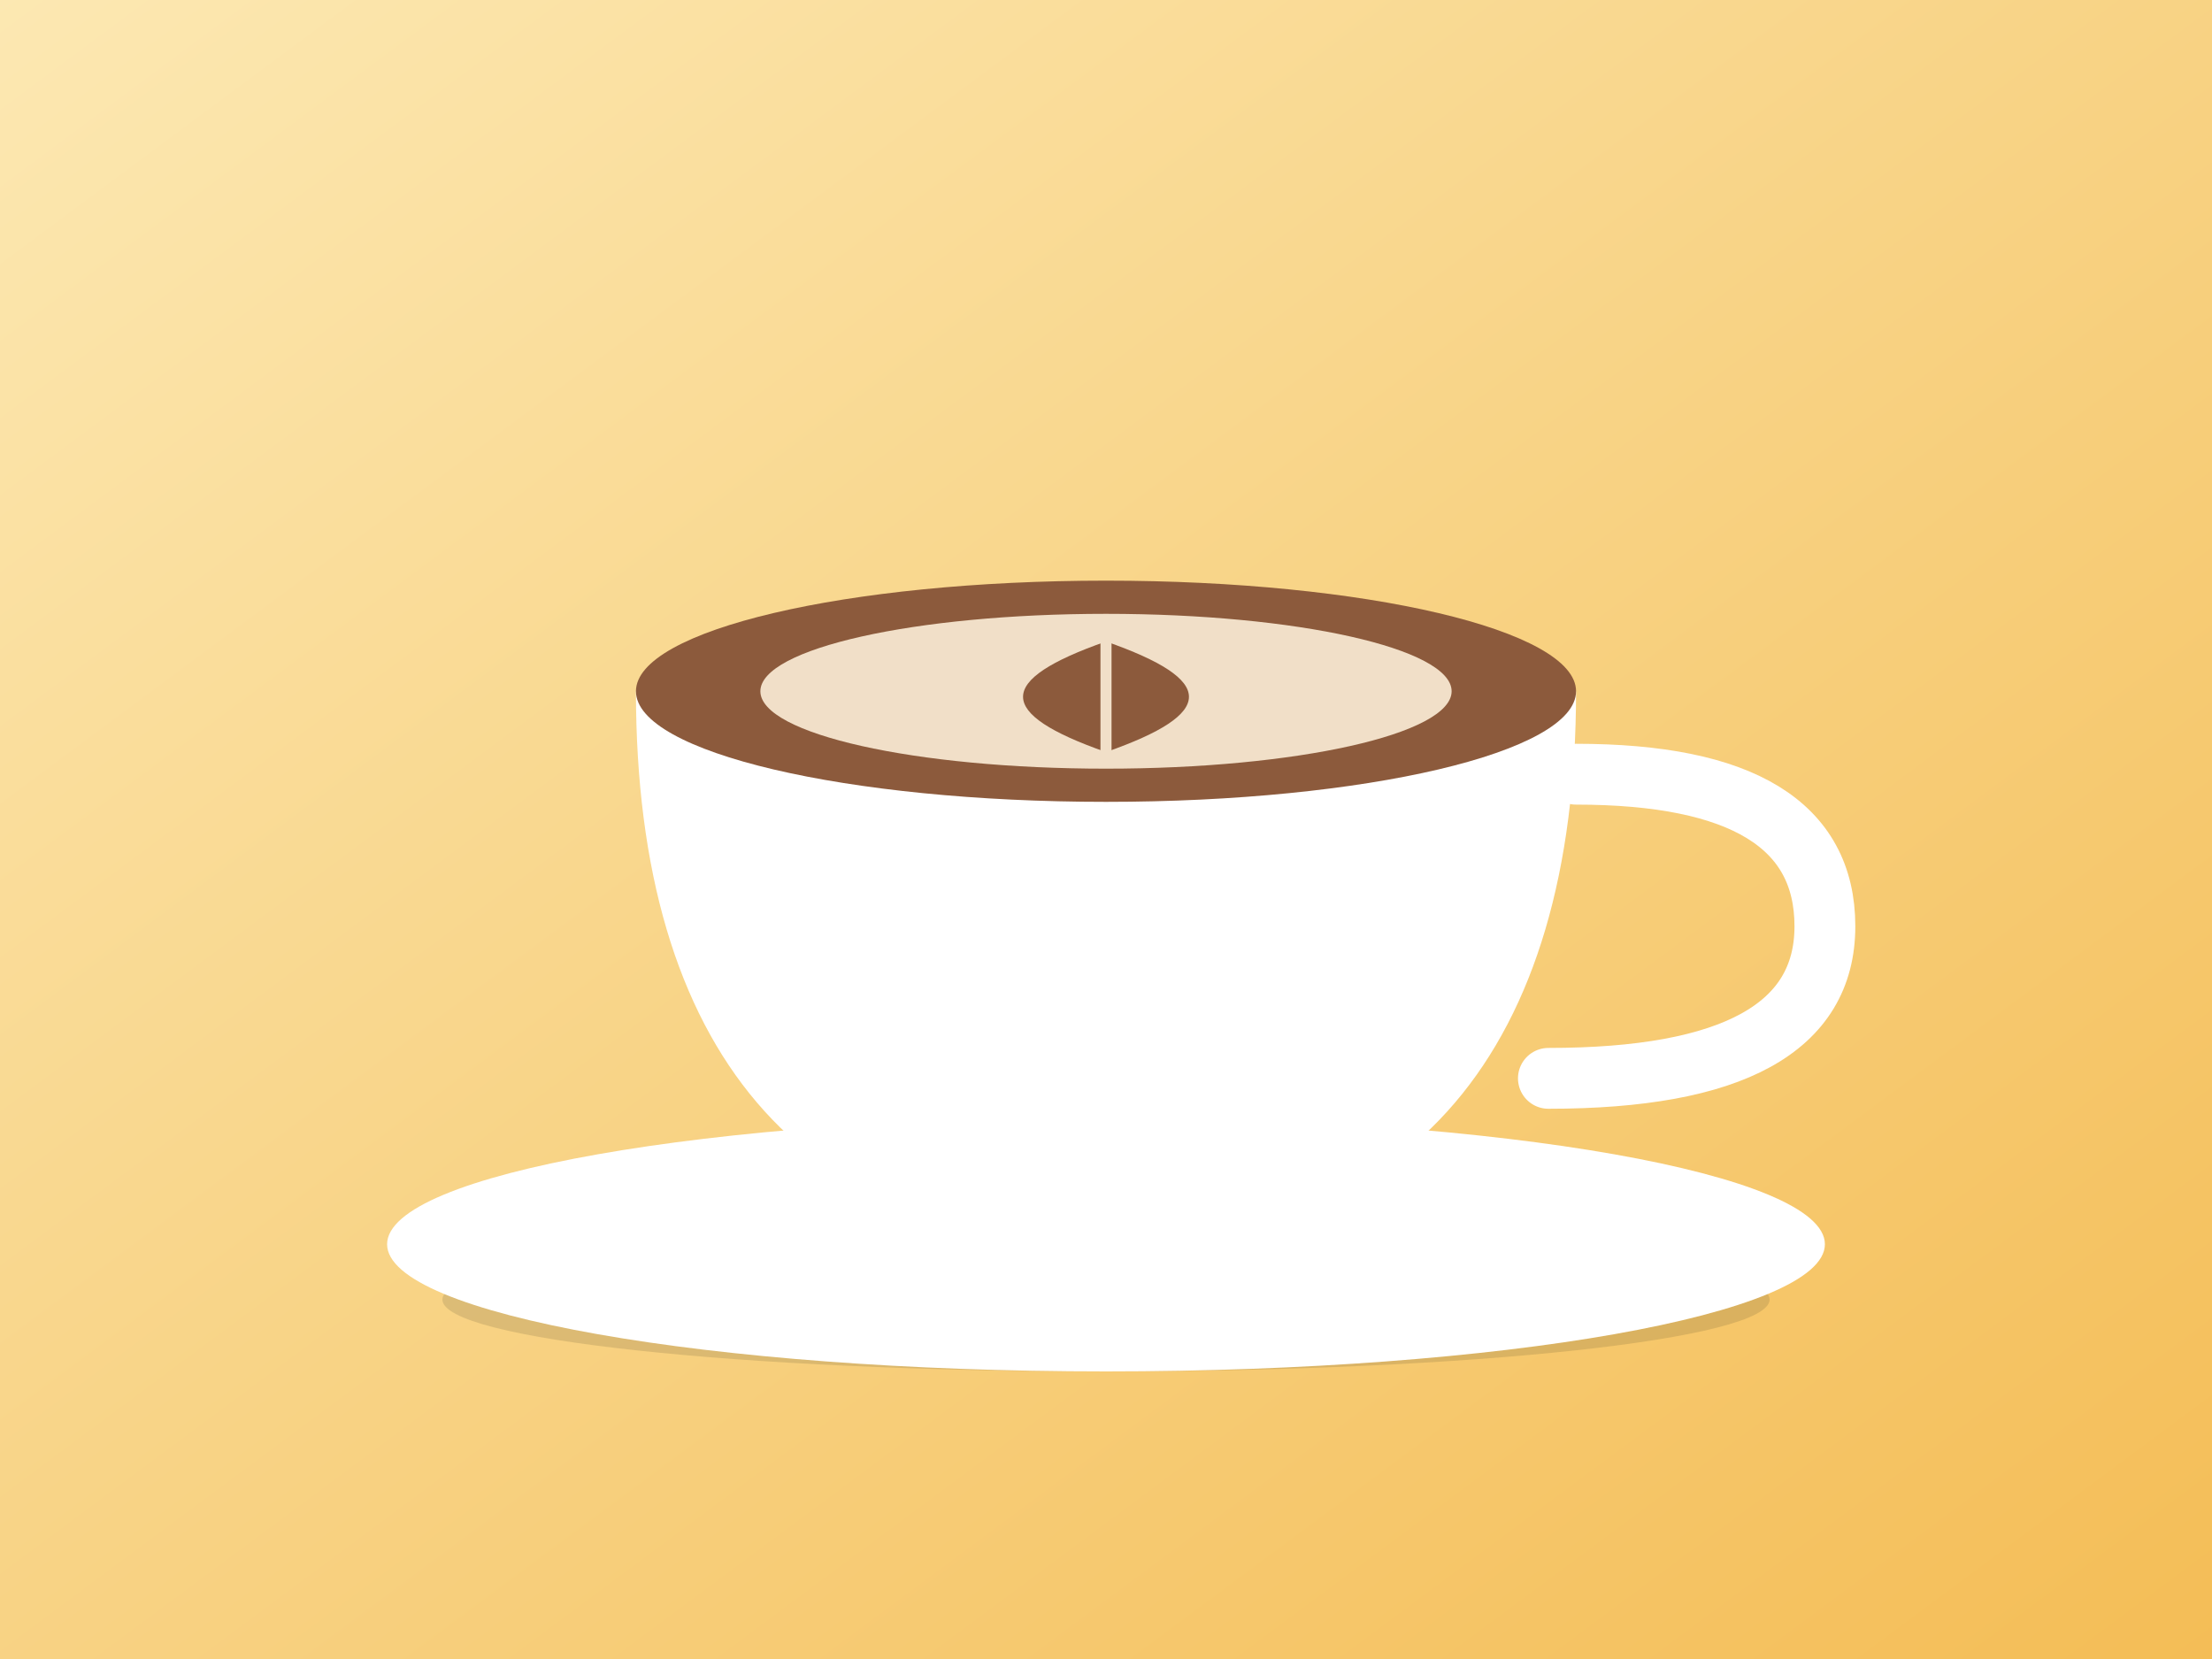
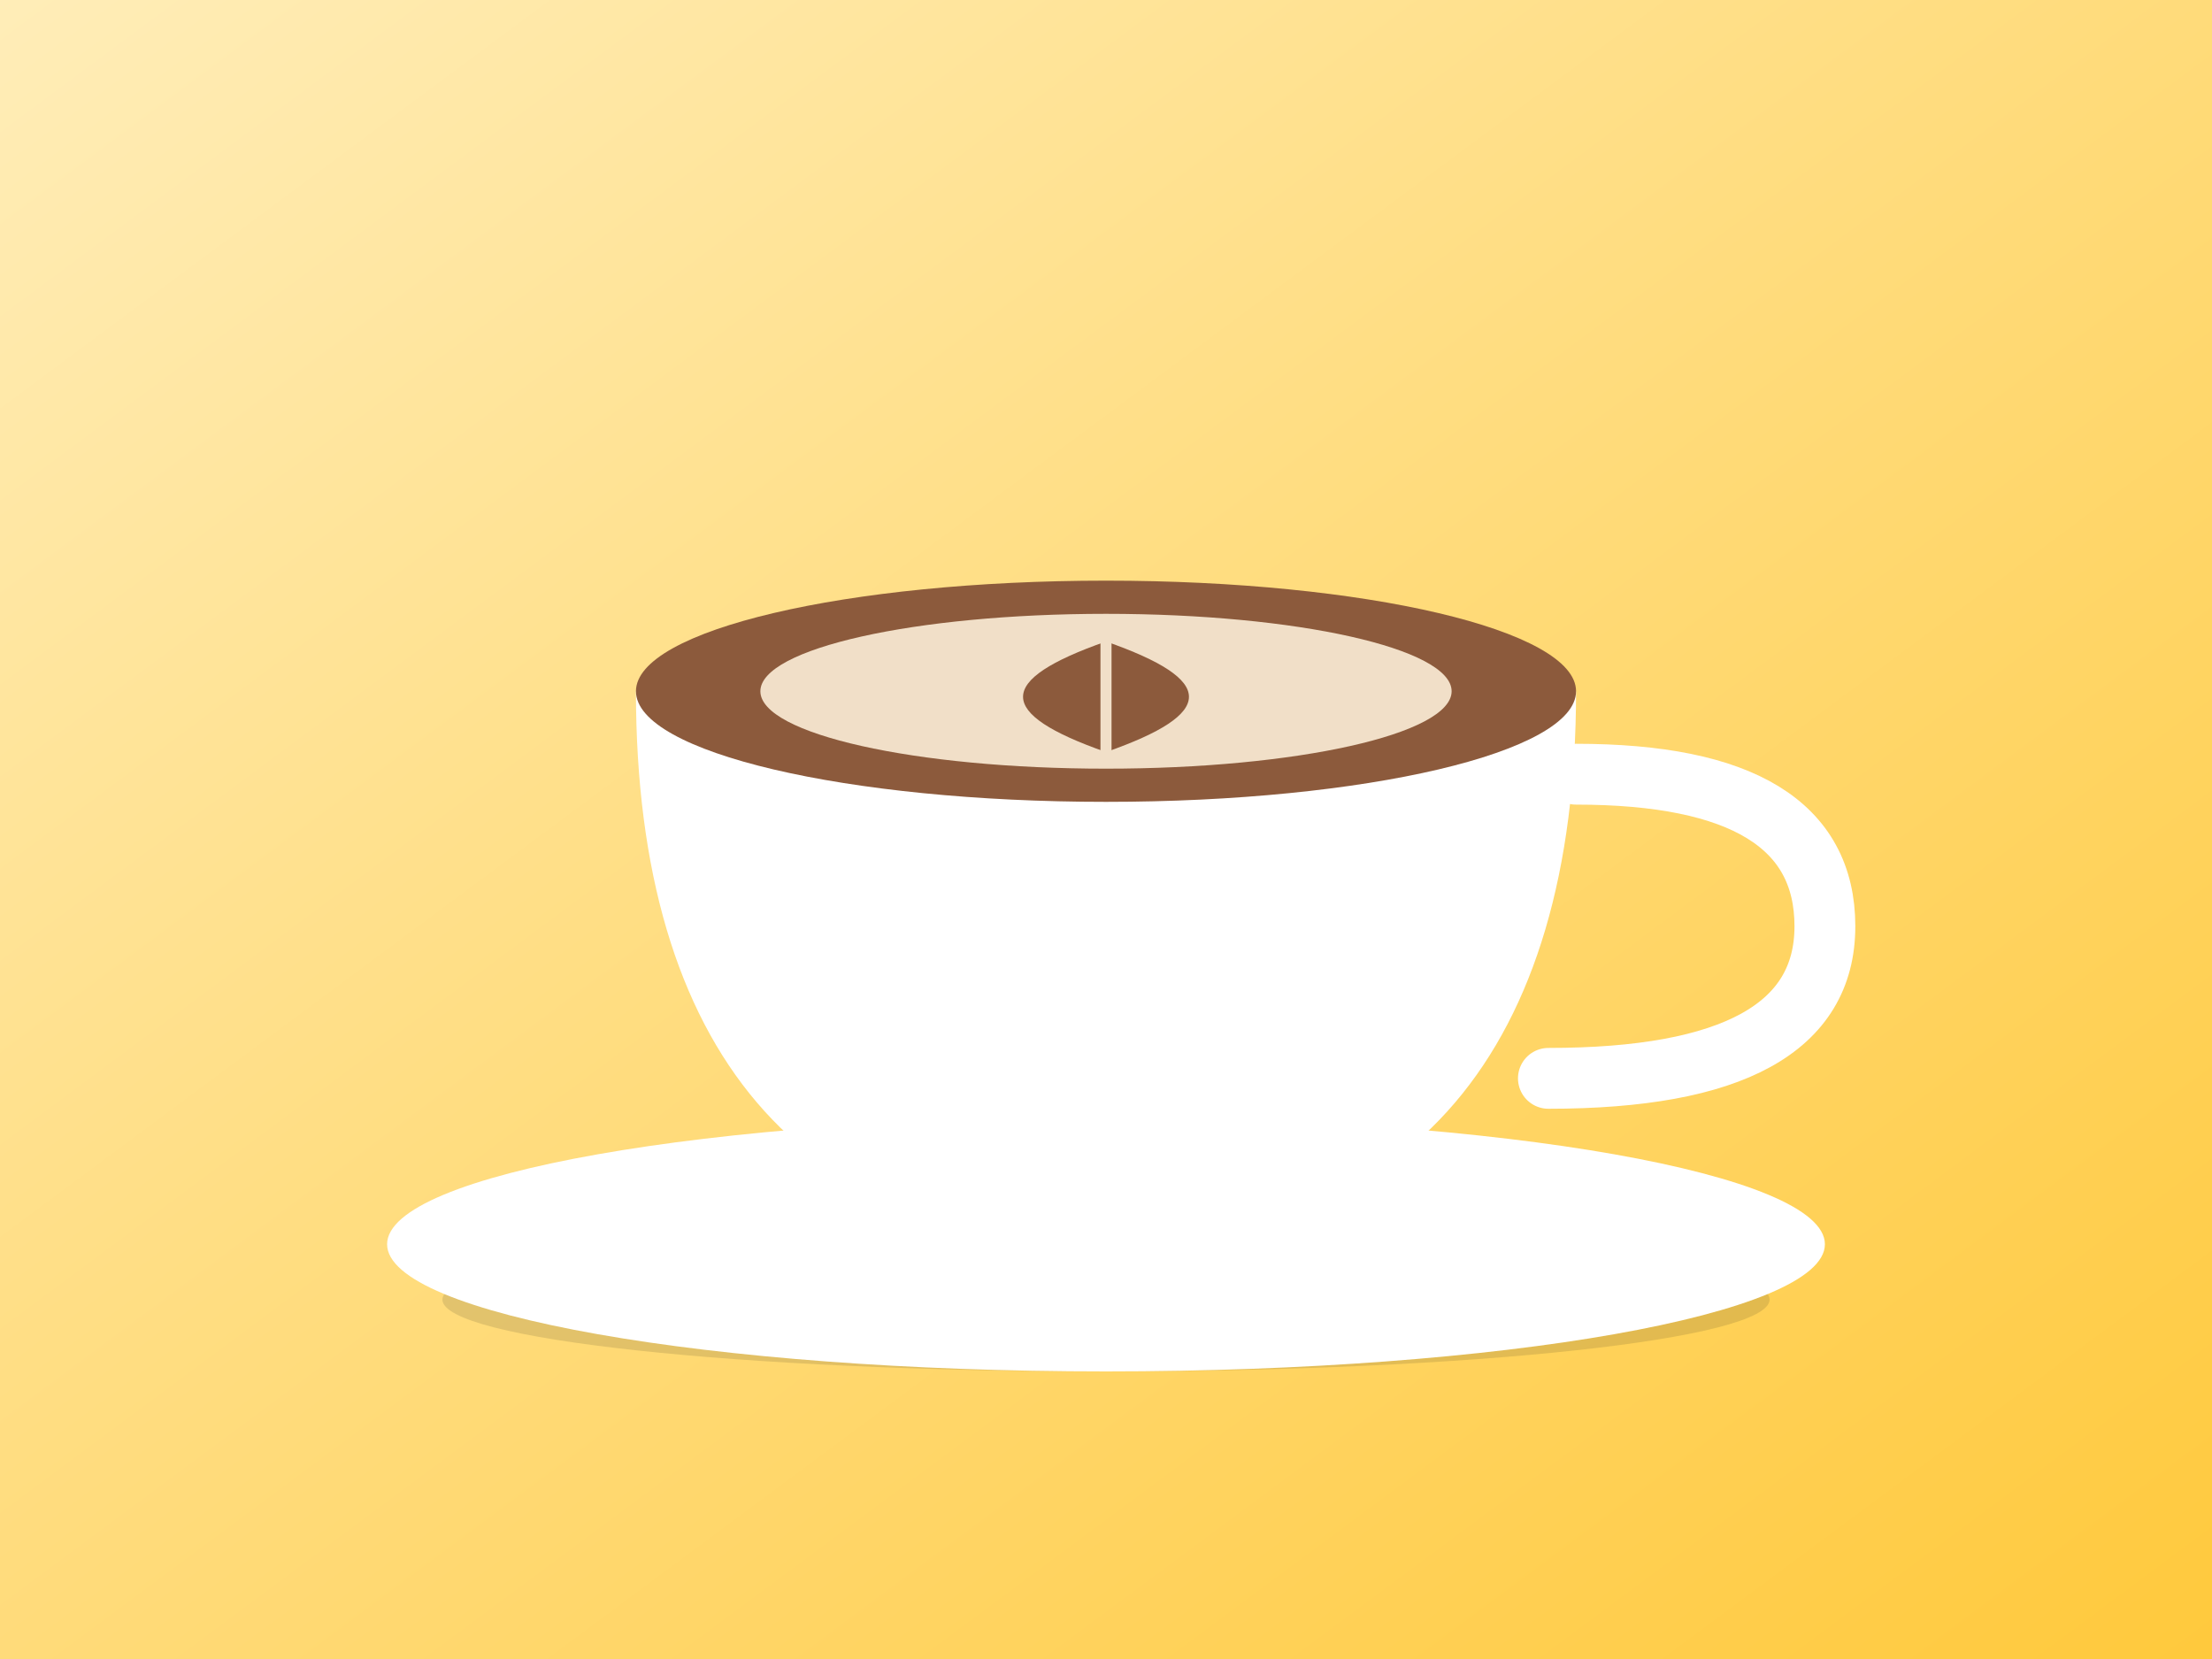
<svg xmlns="http://www.w3.org/2000/svg" viewBox="0 0 800 600" preserveAspectRatio="xMidYMid slice">
  <defs>
    <linearGradient id="g" x1="0" y1="0" x2="1" y2="1">
-       <stop offset="0" stop-color="#FCE8B2" />
-       <stop offset="1" stop-color="#F4BD56" />
+       <stop offset="0" stop-color="#FFEDB8" />
+       <stop offset="1" stop-color="#FFC93C" />
    </linearGradient>
  </defs>
  <rect width="800" height="600" fill="url(#g)" />
  <ellipse cx="400" cy="470" rx="240" ry="26" fill="#2B2E1A" opacity=".14" />
  <ellipse cx="400" cy="450" rx="260" ry="46" fill="#fff" />
  <path d="M230 250 H570 C570 380 510 450 400 450 C290 450 230 380 230 250Z" fill="#fff" />
  <path d="M570 280 q90 0 90 55 t-100 55" fill="none" stroke="#fff" stroke-width="22" stroke-linecap="round" />
  <ellipse cx="400" cy="250" rx="170" ry="40" fill="#8C5A3C" />
  <ellipse cx="400" cy="250" rx="125" ry="28" fill="#F1DFC8" />
  <path d="M400 232 C440 246 440 258 400 272 C360 258 360 246 400 232Z" fill="#8C5A3C" />
  <path d="M400 232 V272" stroke="#F1DFC8" stroke-width="4" />
</svg>
